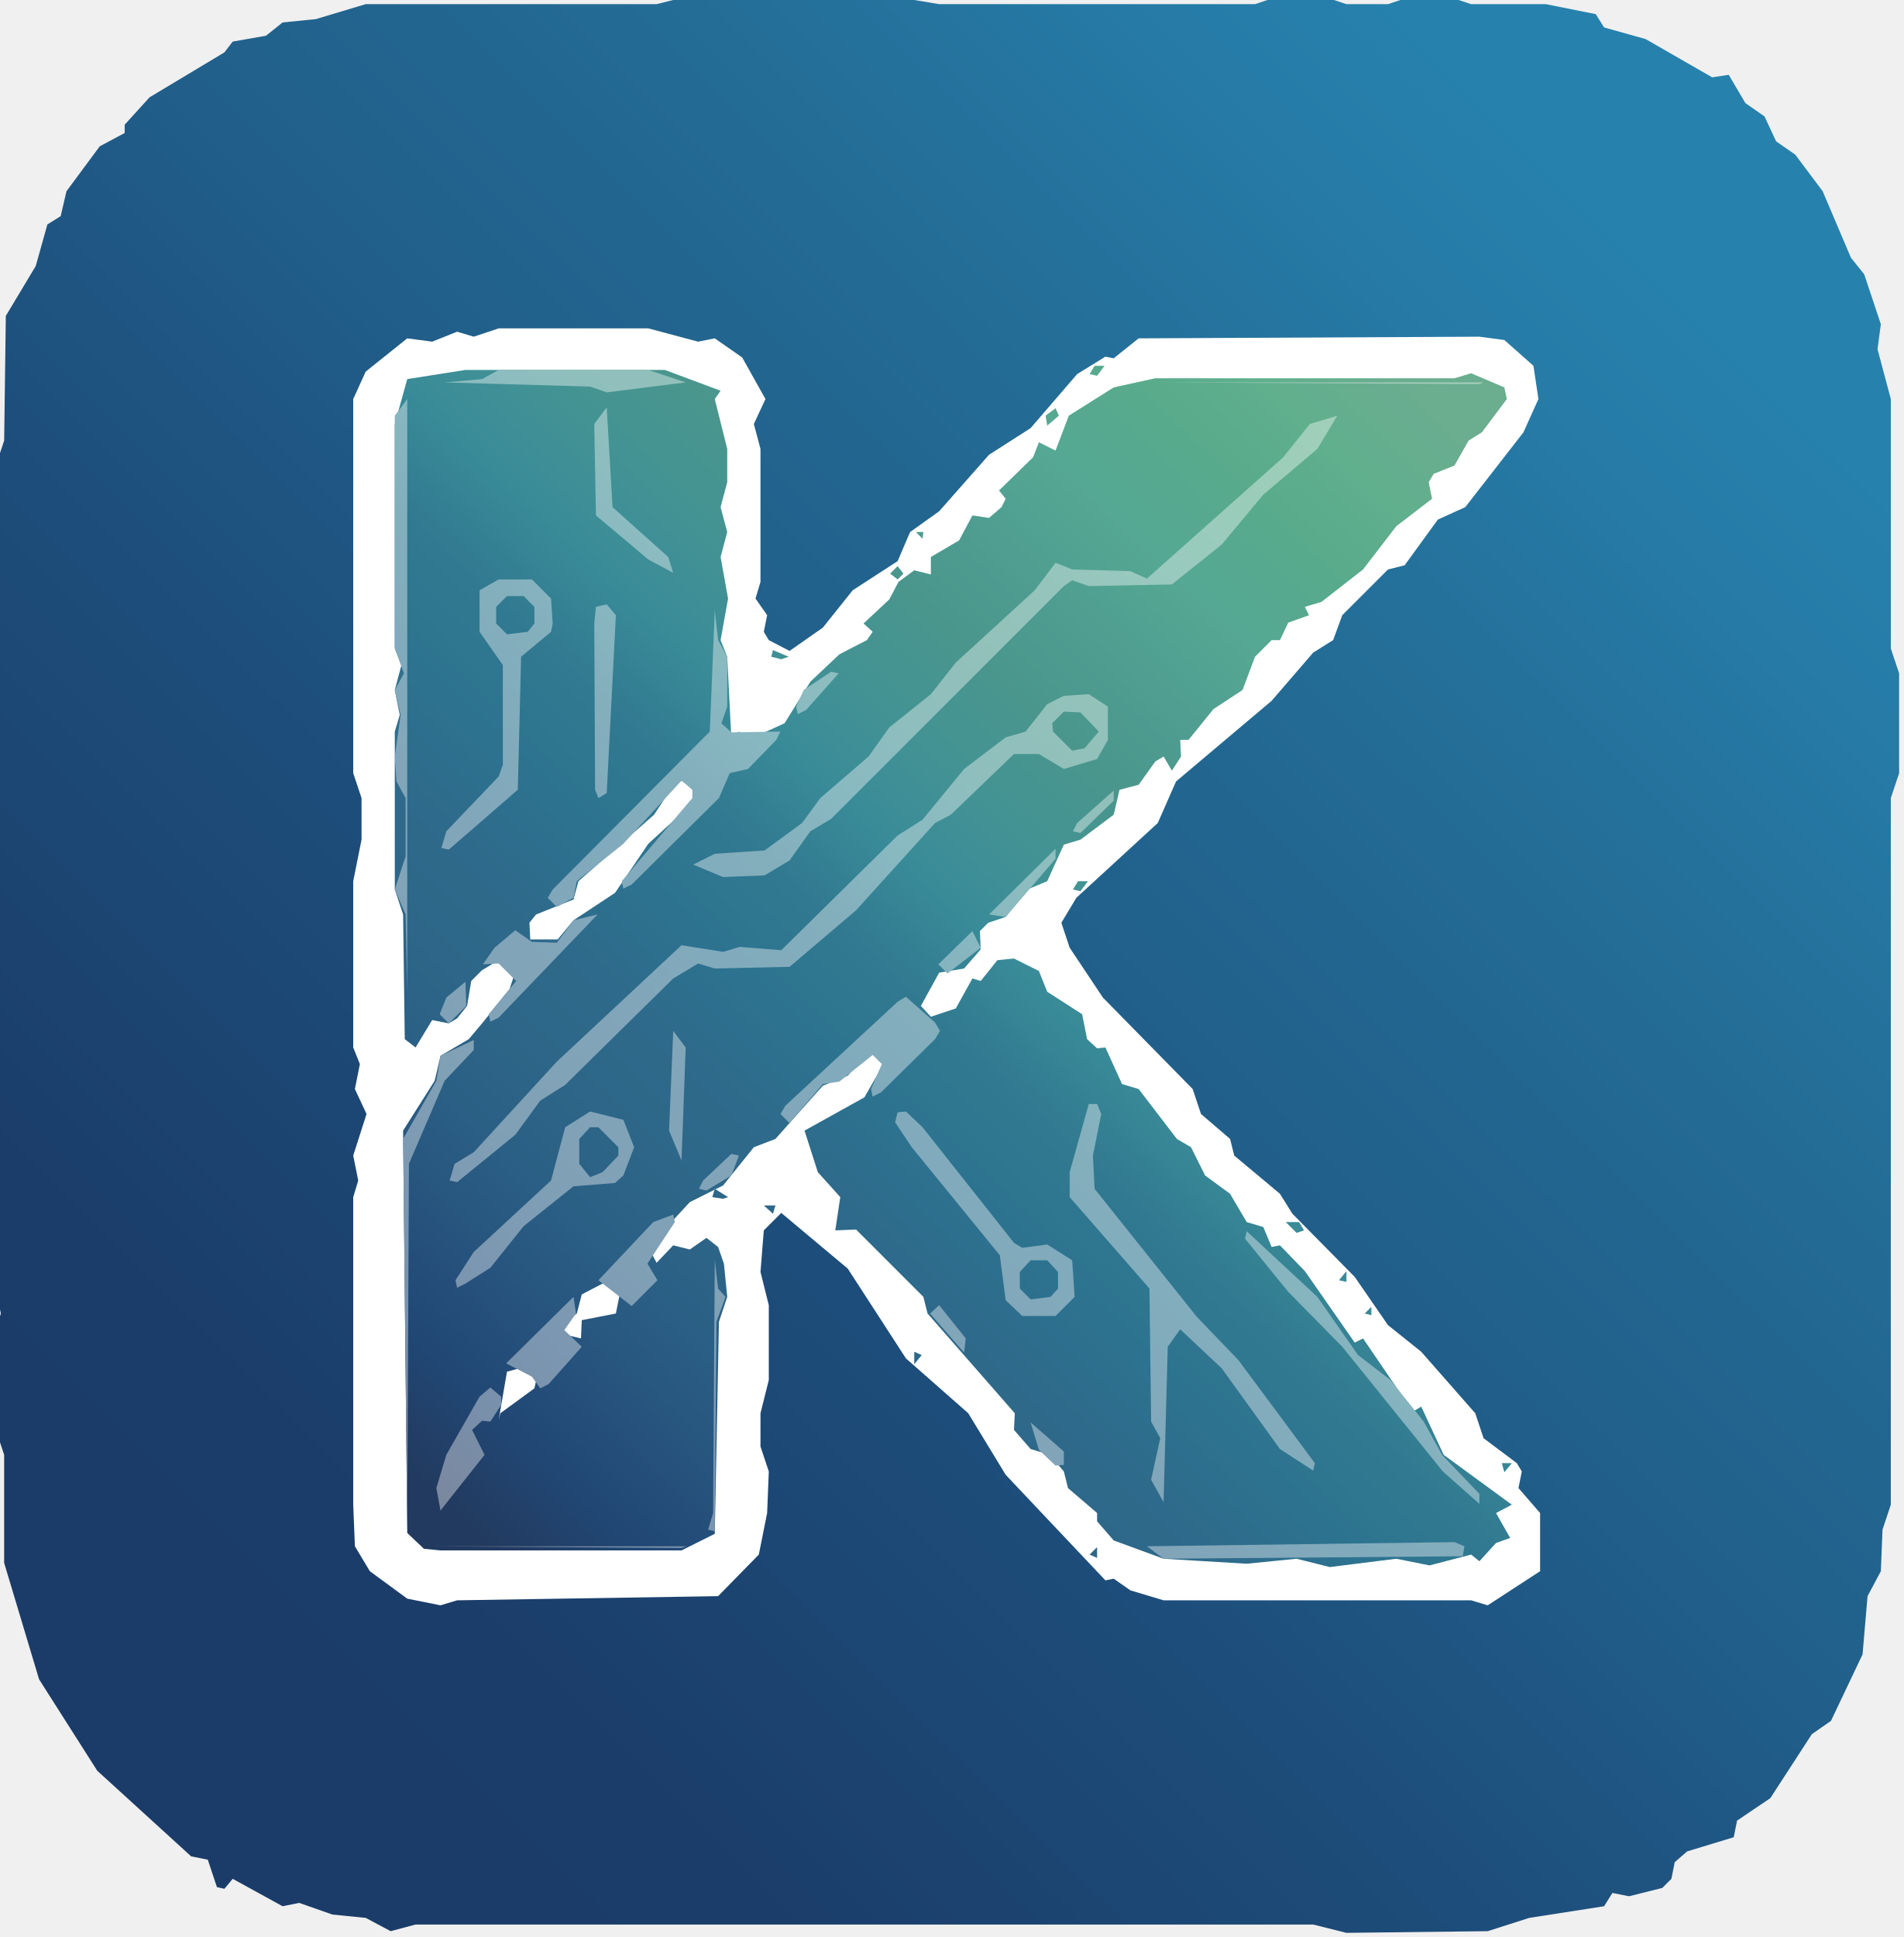
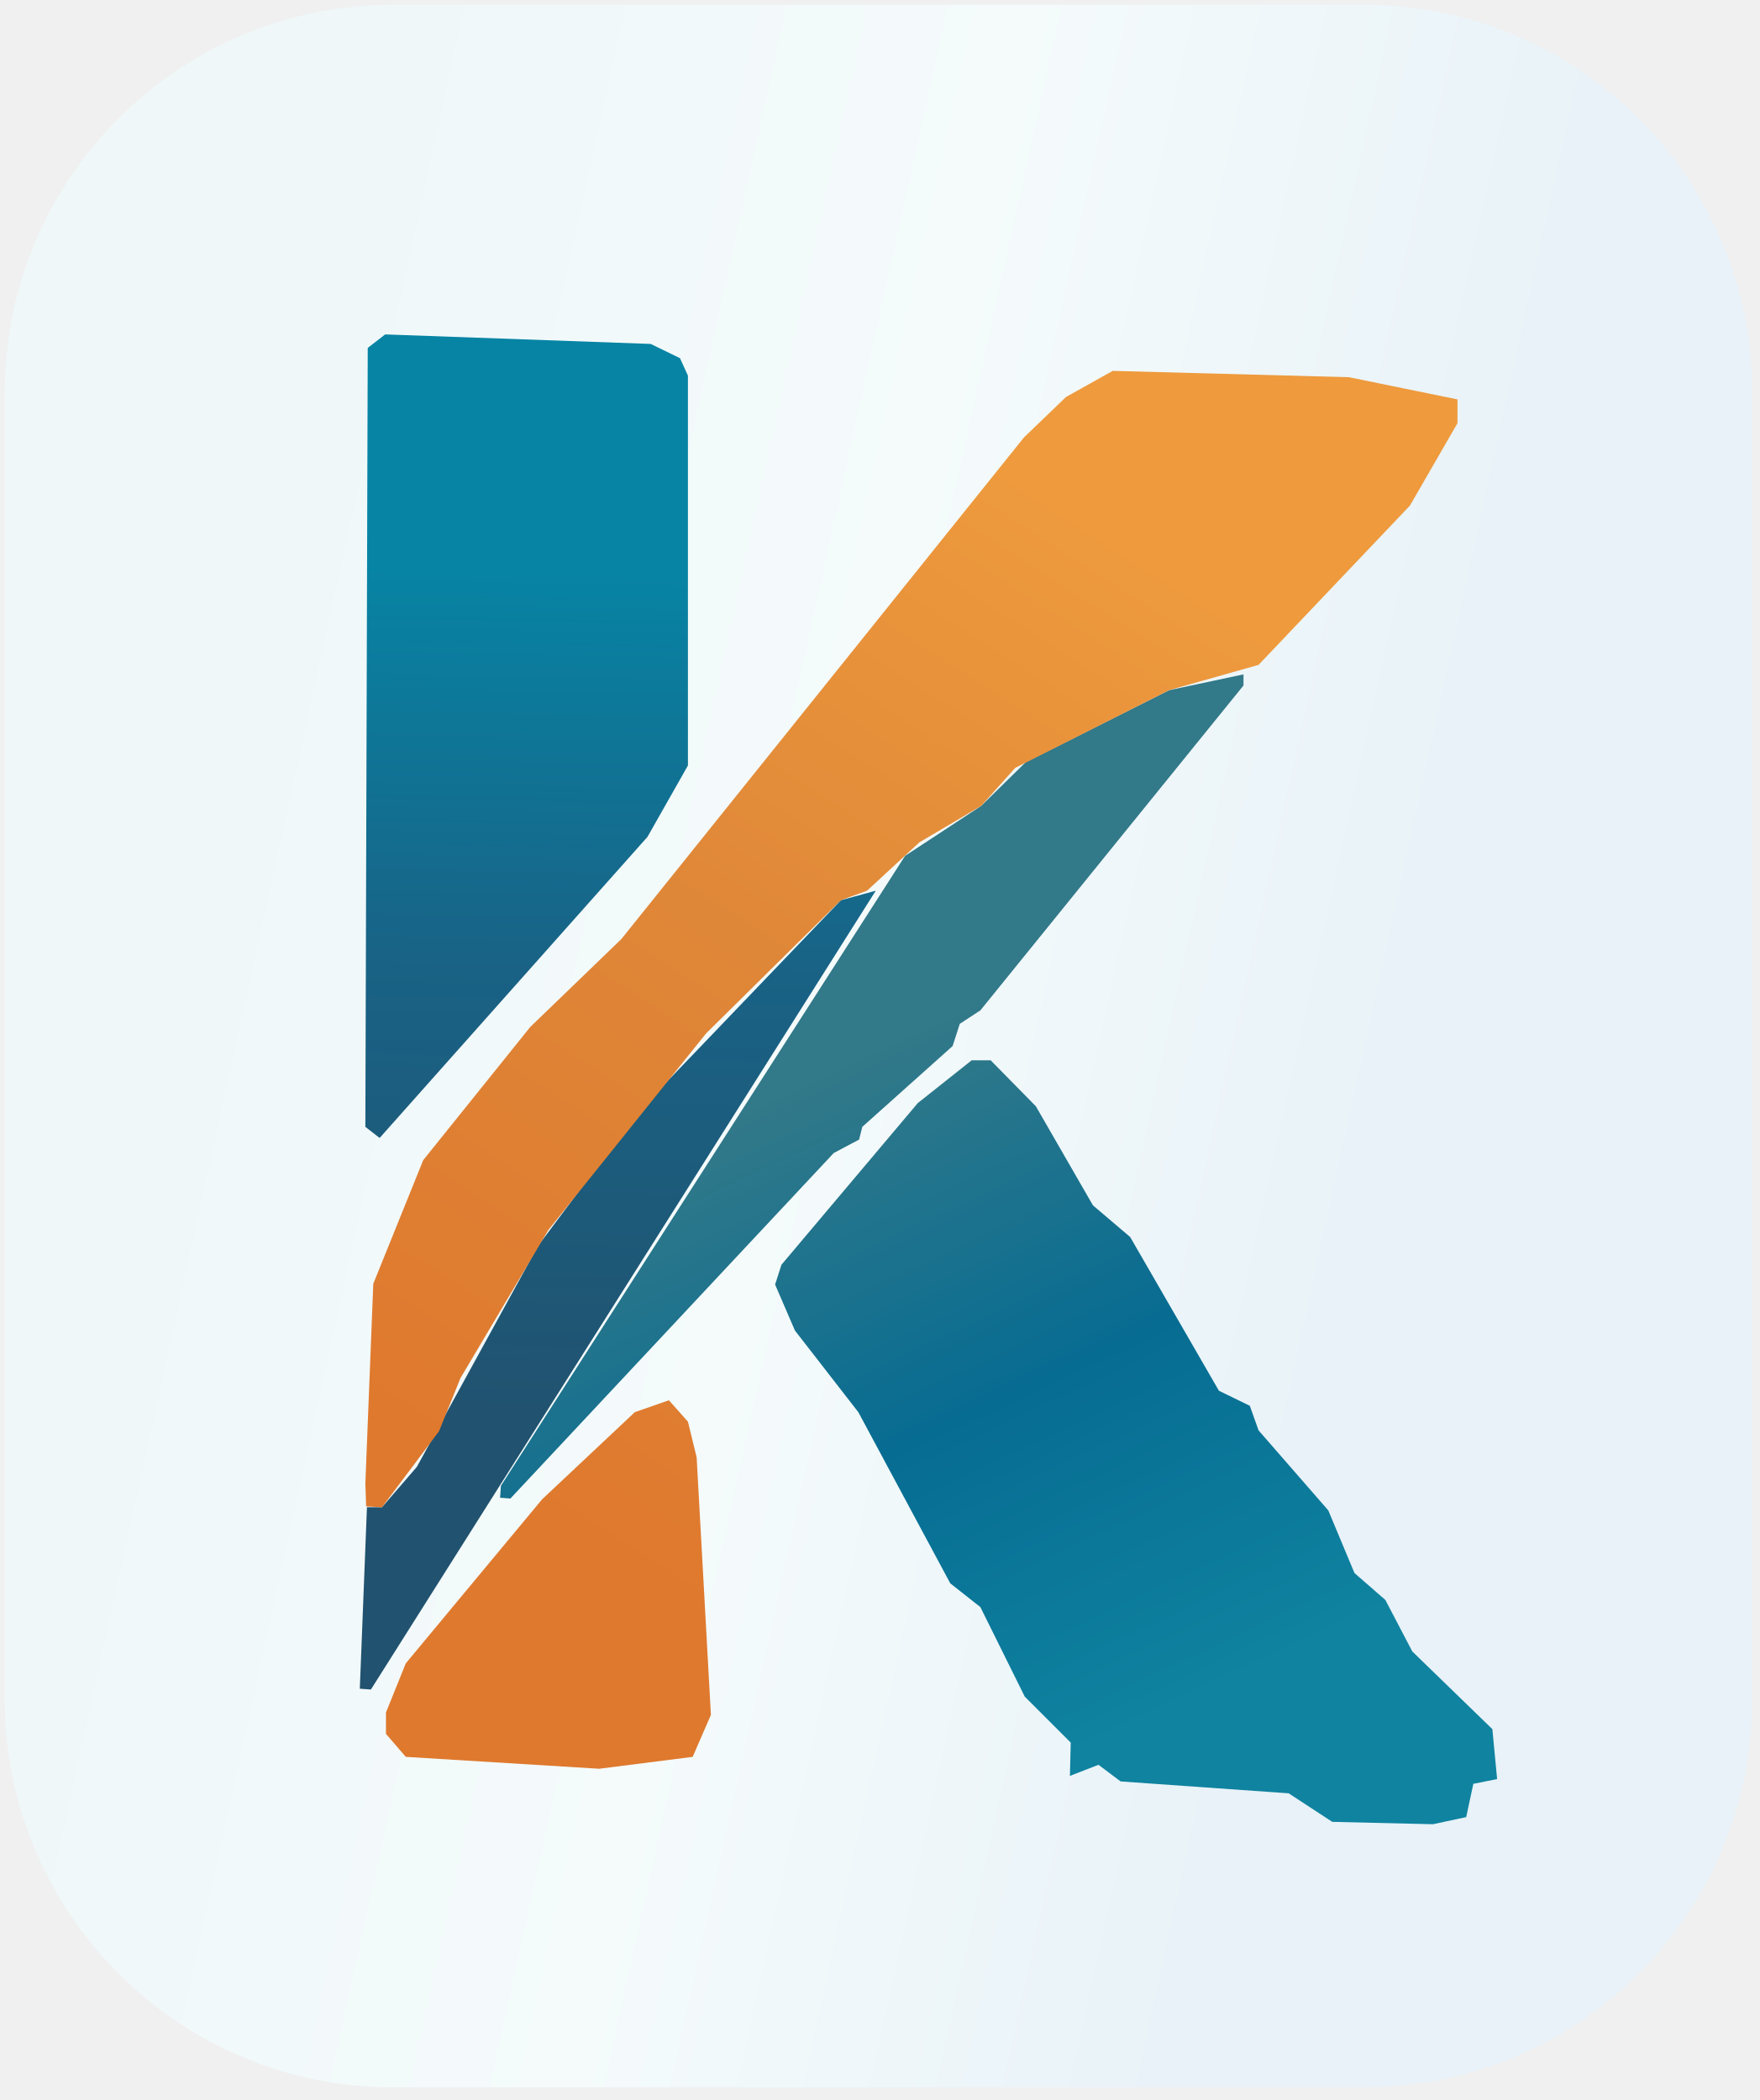
- <svg xmlns="http://www.w3.org/2000/svg" viewBox="0 0 229 233">
+ <svg xmlns="http://www.w3.org/2000/svg" viewBox="0 0 222 265">
  <defs>
-     <linearGradient id="gFond" gradientUnits="userSpaceOnUse" x1="-98.1" y1="98.6" x2="95.4" y2="-95.9">
-       <stop offset="0.05" stop-color="#1B3C69" />
-       <stop offset="0.15" stop-color="#1B3D6A" />
-       <stop offset="0.25" stop-color="#1C4572" />
-       <stop offset="0.35" stop-color="#1D4C79" />
-       <stop offset="0.45" stop-color="#1F5582" />
-       <stop offset="0.55" stop-color="#21608B" />
-       <stop offset="0.65" stop-color="#226791" />
-       <stop offset="0.75" stop-color="#24709A" />
-       <stop offset="0.85" stop-color="#267AA6" />
-       <stop offset="0.95" stop-color="#2682AD" />
+     <linearGradient id="gpastille" x1="4.4" y1="48.3" x2="225.3" y2="96.9" gradientUnits="userSpaceOnUse">
+       <stop offset="0.145" stop-color="#EFF7F9" />
+       <stop offset="0.496" stop-color="#F5FBFB" />
+       <stop offset="0.822" stop-color="#E8F2F8" />
    </linearGradient>
-     <linearGradient id="gK" gradientUnits="userSpaceOnUse" x1="-69.0" y1="72.8" x2="60.9" y2="-64.3">
-       <stop offset="0.031" stop-color="#223A5F" />
-       <stop offset="0.094" stop-color="#214774" />
-       <stop offset="0.156" stop-color="#26537D" />
-       <stop offset="0.219" stop-color="#2B5F85" />
-       <stop offset="0.281" stop-color="#2D6688" />
-       <stop offset="0.344" stop-color="#2E6A8B" />
-       <stop offset="0.406" stop-color="#2D7390" />
-       <stop offset="0.469" stop-color="#317990" />
-       <stop offset="0.531" stop-color="#398B98" />
-       <stop offset="0.594" stop-color="#439394" />
-       <stop offset="0.656" stop-color="#4A968D" />
-       <stop offset="0.719" stop-color="#4F9E91" />
-       <stop offset="0.781" stop-color="#55A893" />
-       <stop offset="0.844" stop-color="#57AA8C" />
-       <stop offset="0.906" stop-color="#60AF8D" />
-       <stop offset="0.969" stop-color="#6AAD8F" />
+     <linearGradient id="ghampe" x1="103.2" y1="108.0" x2="164.6" y2="238.8" gradientUnits="userSpaceOnUse">
+       <stop offset="0.174" stop-color="#327989" />
+       <stop offset="0.498" stop-color="#076C92" />
+       <stop offset="0.805" stop-color="#0F83A0" />
    </linearGradient>
-     <linearGradient id="gPistes" gradientUnits="userSpaceOnUse" x1="-69.0" y1="72.8" x2="60.9" y2="-64.3">
-       <stop offset="0.031" stop-color="#7A889F" />
-       <stop offset="0.094" stop-color="#7990AB" />
-       <stop offset="0.156" stop-color="#7C97B1" />
-       <stop offset="0.219" stop-color="#7F9FB5" />
-       <stop offset="0.281" stop-color="#81A3B7" />
-       <stop offset="0.344" stop-color="#81A5B9" />
-       <stop offset="0.406" stop-color="#81ABBC" />
-       <stop offset="0.469" stop-color="#83AEBC" />
-       <stop offset="0.531" stop-color="#88B9C1" />
-       <stop offset="0.594" stop-color="#8EBEBE" />
-       <stop offset="0.656" stop-color="#92C0BA" />
-       <stop offset="0.719" stop-color="#95C4BD" />
-       <stop offset="0.781" stop-color="#99CABE" />
-       <stop offset="0.844" stop-color="#9ACCBA" />
-       <stop offset="0.906" stop-color="#9FCFBA" />
-       <stop offset="0.969" stop-color="#A5CDBC" />
+     <linearGradient id="gjambe" x1="67.7" y1="42.6" x2="64.1" y2="213.5" gradientUnits="userSpaceOnUse">
+       <stop offset="0.168" stop-color="#0784A4" />
+       <stop offset="0.467" stop-color="#196285" />
+       <stop offset="0.808" stop-color="#21526F" />
+     </linearGradient>
+     <linearGradient id="gorange" x1="160.6" y1="35.6" x2="44.4" y2="217.2" gradientUnits="userSpaceOnUse">
+       <stop offset="0.174" stop-color="#EE9A3D" />
+       <stop offset="0.490" stop-color="#DF8738" />
+       <stop offset="0.838" stop-color="#DF792E" />
    </linearGradient>
  </defs>
-   <path d="M179.0 232.3L162.0 232.5L158.0 231.5L50.0 231.5L47.0 232.3L44.0 230.7L40.0 230.3L36.0 228.9L34.0 229.3L28.0 226.0L27.0 227.2L26.1 227.0L25.0 223.7L23.0 223.3L11.7 213.0L4.7 202.0L0.5 188.0L0.5 175.0L-0.5 172.0L-0.5 160.0L0.1 158.0L-0.5 155.0L-0.5 56.0L0.5 53.0L0.7 38.0L4.3 32.0L5.7 27.0L7.3 26.0L8.0 23.0L12.0 17.6L15.0 16.0L15.0 15.0L18.0 11.7L27.0 6.3L28.0 5.0L32.0 4.3L34.0 2.7L38.0 2.3L44.0 0.5L79.0 0.5L83.0 -0.5L107.0 -0.5L113.0 0.5L151.0 0.5L154.0 -0.5L159.0 -0.5L162.0 0.5L167.0 0.5L170.0 -0.5L174.0 -0.5L177.0 0.5L186.0 0.5L192.0 1.7L193.0 3.3L198.0 4.7L206.0 9.3L208.0 9.0L210.0 12.4L212.3 14.0L213.7 17.0L216.0 18.6L219.3 23.0L222.7 31.0L224.3 33.0L226.3 39.0L225.9 42.0L227.5 48.0L227.5 78.0L228.5 81.0L228.5 93.0L227.5 96.0L227.5 181.0L226.5 184.0L226.3 189.0L224.7 192.0L224.1 199.0L220.3 207.0L218.0 208.6L213.0 216.3L209.0 219.0L208.6 221.0L203.0 222.7L201.5 224.0L201.1 226.0L200.0 227.1L196.0 228.1L194.0 227.7L193.0 229.3L184.0 230.7L179.0 232.3Z" fill="url(#gFond)" fill-rule="evenodd" />
-   <path d="M179.0 193.1L177.0 192.5L140.0 192.5L136.0 191.3L134.0 189.9L133.0 190.1L121.0 177.4L116.5 170.0L109.0 163.4L102.0 152.6L94.0 145.9L91.9 148.0L91.5 153.0L92.5 157.0L92.5 166.0L91.5 170.0L91.5 174.0L92.5 177.0L92.3 182.0L91.3 187.0L86.4 192.0L55.0 192.5L53.0 193.1L49.0 192.3L44.5 189.0L42.7 186.0L42.5 181.0L42.5 144.0L43.1 142.0L42.5 139.0L44.1 134.0L42.7 131.0L43.3 128.0L42.5 126.0L42.5 106.0L43.5 101.0L43.5 96.0L42.5 93.0L42.5 48.0L44.0 44.7L49.0 40.7L52.0 41.1L55.0 39.9L57.0 40.5L60.0 39.5L78.0 39.5L84.0 41.1L86.0 40.7L89.3 43.0L92.1 48.0L90.7 51.0L91.5 54.0L91.5 70.0L90.9 72.0L92.3 74.0L91.9 76.0L92.5 77.0L95.0 78.3L99.0 75.5L102.6 71.0L108.0 67.5L109.5 64.0L113.0 61.5L119.0 54.7L124.0 51.5L129.6 45.0L133.0 42.9L134.0 43.1L137.0 40.7L178.0 40.5L181.0 40.9L184.5 44.0L185.1 48.0L183.3 52.0L176.3 61.0L173.0 62.5L169.0 68.0L167.0 68.5L161.5 74.0L160.4 77.0L158.0 78.5L153.0 84.3L141.5 94.0L139.3 99.0L129.5 108.0L127.7 111.0L128.7 114.0L132.7 120.0L143.5 131.0L144.5 134.0L148.0 137.0L148.5 139.0L154.0 143.6L155.5 146.0L163.0 153.6L167.0 159.4L171.0 162.6L177.5 170.0L178.5 173.0L182.5 176.0L183.1 177.0L182.7 179.0L185.3 182.0L185.3 189.0L179.0 193.1Z" fill="#FFFFFF" fill-rule="evenodd" />
-   <path d="M132.0 45.2L131.1 45.0L131.7 44.0L132.9 44.0L132.0 45.2ZM172.0 188.3L168.0 187.5L160.0 188.5L156.0 187.5L150.0 188.1L140.0 187.5L134.0 185.3L132.0 183.0L132.0 182.0L128.5 179.0L128.0 177.0L126.3 175.0L124.0 174.3L122.0 172.0L122.1 170.0L111.6 158.0L111.1 156.0L103.0 147.9L100.5 148.0L101.1 144.0L98.4 141.0L96.8 136.0L104.0 132.0L106.3 128.0L106.3 127.0L105.0 126.0L102.0 129.4L99.0 130.6L93.3 137.0L90.7 138.0L87.0 142.6L83.0 144.6L78.0 150.0L79.0 151.9L81.0 149.8L83.0 150.3L85.0 148.9L86.4 150.0L87.1 152.0L87.5 156.0L86.5 159.0L86.0 184.5L82.0 186.5L53.0 186.5L51.0 186.3L49.0 184.4L48.5 136.0L52.3 130.0L53.0 127.0L56.4 125.0L58.0 123.1L61.3 119.0L62.3 116.0L62.0 114.3L58.0 116.7L56.7 118.0L56.2 121.0L55.0 122.5L54.0 123.1L52.0 122.7L50.0 126.0L48.7 125.0L48.5 110.0L47.5 107.0L47.5 88.0L48.1 86.0L47.5 83.0L48.3 80.0L47.5 78.0L47.5 51.0L49.0 45.6L56.0 44.5L80.0 44.5L86.7 47.0L86.0 48.0L87.5 54.0L87.5 58.0L86.7 61.0L87.5 64.0L86.7 67.0L87.6 72.0L86.7 77.0L87.5 79.0L88.0 89.0L88.9 88.0L90.0 89.0L94.4 87.0L97.5 82.0L101.0 78.7L104.3 77.0L105.0 76.0L103.9 75.0L107.0 72.1L108.1 70.0L110.0 68.6L112.0 69.1L112.0 67.0L115.4 65.0L117.0 62.0L119.0 62.3L120.5 61.0L121.0 60.0L120.2 59.0L124.3 55.0L125.0 53.2L127.0 54.2L128.6 50.0L134.0 46.6L139.0 45.5L175.0 45.5L177.0 44.9L181.0 46.6L181.3 48.0L178.3 52.0L176.7 53.0L175.0 56.0L172.5 57.0L171.9 58.0L172.3 60.0L168.0 63.3L164.0 68.5L159.0 72.4L157.0 73.0L157.5 74.0L155.0 74.9L154.0 77.0L153.0 77.0L151.0 79.0L149.5 83.0L146.0 85.3L143.0 89.0L142.0 89.0L142.1 91.0L141.0 92.7L140.0 91.0L139.0 91.6L137.0 94.4L134.7 95.0L134.0 98.0L130.0 101.0L128.0 101.6L126.0 106.0L123.6 107.0L121.0 110.3L118.9 111.0L117.9 112.0L118.0 114.2L116.0 116.5L113.0 117.0L110.8 121.0L112.0 122.3L115.0 121.3L117.0 117.7L118.0 118.0L120.0 115.5L122.0 115.3L125.0 116.8L126.0 119.3L130.2 122.0L130.8 125.0L132.0 126.1L133.0 126.0L135.0 130.4L137.0 131.0L141.6 137.0L143.3 138.0L145.0 141.4L148.0 143.6L150.0 147.0L152.0 147.6L153.0 150.0L154.0 149.8L157.0 152.9L163.0 161.5L164.0 161.0L170.0 169.8L171.0 169.2L173.7 175.0L181.9 181.0L180.0 182.0L181.7 185.0L180.0 185.6L178.0 187.8L177.0 187.0L172.0 188.3ZM126.0 51.2L125.8 50.0L127.0 49.1L127.4 50.0L126.0 51.2ZM111.0 64.8L110.2 64.0L111.1 64.0L111.0 64.8ZM108.0 69.7L107.1 69.0L108.0 68.1L108.7 69.0L108.0 69.7ZM94.0 79.3L92.8 79.0L93.0 78.2L94.9 79.0L94.0 79.3ZM67.1 113.0L69.0 110.7L74.0 107.4L78.0 101.5L84.0 96.0L83.0 94.5L82.0 93.9L81.0 94.5L78.7 98.0L69.6 106.0L69.0 108.2L64.5 110.0L63.7 111.0L63.8 113.0L67.1 113.0ZM130.0 107.2L129.1 107.0L129.7 106.0L130.9 106.0L130.0 107.2ZM110.2 126.0L110.0 124.9L108.0 126.0L107.4 125.0L108.2 124.0L106.8 124.0L108.0 126.0L110.2 126.0ZM87.0 144.2L85.7 144.0L86.0 143.0L87.6 144.0L87.0 144.2ZM93.0 146.0L91.9 145.0L93.3 145.0L93.0 146.0ZM156.0 148.3L154.7 147.0L156.3 147.0L156.9 148.0L156.0 148.3ZM69.9 161.0L70.0 158.8L74.1 158.0L74.7 155.0L76.1 154.0L75.2 153.0L70.0 155.7L69.4 158.0L65.6 161.0L67.0 160.3L69.9 161.0ZM162.0 154.2L161.1 154.0L162.0 152.9L162.0 154.2ZM165.0 158.2L164.2 158.0L165.0 157.2L165.0 158.2ZM110.0 164.1L110.0 162.6L110.9 163.0L110.0 164.1ZM60.2 170.0L64.3 167.0L65.0 163.9L61.0 165.0L60.0 170.8L60.2 170.0ZM181.0 177.1L180.7 176.0L181.9 176.0L181.0 177.1ZM132.0 187.4L131.1 187.0L132.0 186.1L132.0 187.4Z" fill="url(#gK)" fill-rule="evenodd" />
-   <path d="M73.0 47.2L71.0 46.5L53.5 46.0L58.0 45.6L60.0 44.5L73.0 44.5L78.0 44.5L82.5 46.0L73.0 47.2ZM178.0 46.2L139.5 46.0L178.5 46.0L178.0 46.2ZM49.0 119.5L48.8 110.0L47.5 107.0L48.8 103.0L48.8 96.0L47.7 94.0L47.5 91.0L48.2 86.0L47.5 83.0L48.6 81.0L47.5 78.0L47.5 50.0L49.0 48.0L49.0 119.5ZM81.0 68.9L78.0 67.3L71.7 62.0L71.5 51.0L73.0 49.0L73.7 61.0L80.4 67.0L81.0 68.9ZM92.0 105.3L87.0 105.5L83.4 104.0L86.0 102.7L92.0 102.3L96.5 99.0L98.7 96.0L104.5 91.0L107.0 87.5L112.0 83.5L115.0 79.7L124.5 71.0L127.0 67.7L129.0 68.5L136.0 68.7L138.0 69.6L154.4 55.0L157.6 51.0L160.9 50.0L158.5 54.0L152.0 59.5L147.0 65.5L141.0 70.3L131.0 70.5L129.0 69.8L128.0 70.5L100.0 98.5L97.5 100.0L95.0 103.5L92.0 105.3ZM54.0 102.2L53.1 102.0L53.7 100.0L60.0 93.4L60.5 92.0L60.5 80.0L57.7 76.0L57.7 71.0L60.0 69.7L64.0 69.7L66.3 72.0L66.5 75.0L66.3 76.0L62.7 79.0L62.3 95.0L54.0 102.2ZM63.5 76.0L64.3 75.0L64.3 73.0L63.0 71.7L61.0 71.7L59.7 73.0L59.7 75.0L61.0 76.3L63.5 76.0ZM73.0 95.4L72.0 96.0L71.6 95.0L71.5 75.0L71.7 73.0L73.0 72.7L74.1 74.0L73.0 95.4ZM67.0 109.1L65.9 108.0L66.5 107.0L85.4 88.0L86.0 73.4L86.4 77.0L87.5 79.0L87.5 85.0L86.8 87.0L88.0 88.1L93.9 88.0L93.4 89.0L90.0 92.5L87.8 93.0L86.5 96.0L76.0 106.4L75.0 106.9L74.8 106.0L83.3 96.0L83.3 95.0L82.0 93.9L75.0 101.5L69.4 106.0L69.0 108.0L67.0 109.1ZM97.0 85.4L96.0 85.9L95.8 85.0L96.7 83.0L100.0 80.8L100.9 81.0L97.0 85.4ZM55.0 142.2L54.1 142.0L54.7 140.0L57.0 138.6L67.0 127.7L82.0 113.7L87.0 114.5L89.0 113.9L94.0 114.3L108.0 100.5L111.0 98.6L116.0 92.5L121.0 88.7L123.4 88.0L126.0 84.7L128.0 83.7L131.0 83.5L133.3 85.0L133.3 89.0L132.0 91.3L128.0 92.5L125.0 90.7L122.0 90.7L114.4 98.0L112.5 99.0L103.0 109.5L95.0 116.3L86.0 116.5L84.0 115.9L81.0 117.7L68.0 130.5L65.0 132.4L62.0 136.5L55.0 142.2ZM130.5 90.0L132.2 88.0L130.0 85.7L128.0 85.6L126.6 87.0L126.7 88.0L129.0 90.3L130.5 90.0ZM130.0 100.2L129.1 100.0L129.6 99.0L134.0 95.1L134.0 96.3L130.0 100.2ZM121.0 110.3L119.0 110.0L127.0 102.1L127.0 103.3L121.0 110.3ZM60.0 122.4L59.0 122.9L58.8 122.0L62.1 118.0L60.0 115.9L58.1 116.0L59.5 114.0L62.0 111.9L64.0 113.3L67.0 113.4L69.0 110.7L71.9 110.0L60.0 122.4ZM114.0 117.1L112.9 116.0L117.0 112.0L118.0 114.0L114.0 117.1ZM54.0 123.1L52.9 122.0L53.7 120.0L56.0 118.1L56.1 121.0L54.0 123.1ZM95.0 135.1L93.9 134.0L94.5 133.0L108.0 120.5L109.0 119.9L112.5 123.0L113.1 124.0L112.5 125.0L106.0 131.4L105.0 131.9L104.8 131.0L106.1 128.0L105.0 126.9L101.0 130.1L99.0 130.4L95.0 135.1ZM82.0 139.6L80.5 136.0L81.0 124.0L82.5 126.0L82.0 139.6ZM49.0 183.6L48.5 137.0L52.5 130.0L53.0 127.0L57.0 125.1L57.0 126.3L53.5 130.0L49.2 140.0L49.0 183.6ZM140.0 180.7L138.5 178.0L139.6 173.0L138.5 171.0L138.3 155.0L128.7 144.0L128.7 141.0L131.0 132.8L132.0 132.8L132.5 134.0L131.5 139.0L131.7 143.0L144.0 158.4L149.0 163.6L158.2 176.0L158.0 176.9L154.0 174.3L147.0 164.6L142.0 159.9L140.5 162.0L140.0 180.7ZM56.0 154.4L55.0 154.9L54.8 154.0L57.0 150.6L66.3 142.0L68.0 135.6L71.0 133.7L75.0 134.7L76.3 138.0L75.0 141.4L74.0 142.3L69.0 142.7L63.0 147.5L59.0 152.5L56.0 154.4ZM127.0 158.3L123.0 158.3L121.0 156.4L120.3 151.0L109.7 138.0L107.7 135.0L108.0 133.8L109.0 133.7L111.0 135.6L122.0 149.5L123.0 150.1L126.0 149.7L129.0 151.6L129.3 156.0L127.0 158.3ZM72.5 141.0L74.4 139.0L74.4 138.0L72.0 135.6L71.0 135.6L69.7 137.0L69.7 140.0L71.0 141.6L72.5 141.0ZM85.0 143.2L84.1 143.0L84.6 142.0L88.0 138.8L88.9 139.0L88.0 141.4L85.0 143.2ZM76.0 157.1L72.0 154.0L78.6 147.0L81.0 146.1L81.2 147.0L77.9 152.0L79.1 154.0L76.0 157.1ZM178.0 180.9L173.6 177.0L161.5 162.0L155.0 155.4L149.8 149.0L150.0 148.1L158.5 156.0L163.4 163.0L167.3 166.0L171.3 171.0L173.5 175.0L178.0 179.7L178.0 180.9ZM86.0 184.2L85.2 184.0L85.8 182.0L86.0 151.5L86.4 155.0L87.3 156.0L86.2 159.0L86.0 184.2ZM126.4 156.0L127.3 155.0L127.3 153.0L126.0 151.6L124.0 151.6L122.7 153.0L122.7 155.0L124.0 156.3L126.4 156.0ZM66.0 166.5L65.0 167.0L64.0 165.6L60.9 164.0L69.0 156.0L69.3 158.0L67.9 160.0L70.0 162.0L66.0 166.5ZM116.0 162.7L111.9 158.0L113.0 157.0L116.2 161.0L116.0 162.7ZM53.0 181.7L52.5 179.0L53.7 175.0L57.7 168.0L59.0 166.9L60.3 168.0L60.3 169.0L59.0 171.0L58.0 170.9L56.8 172.0L58.3 175.0L53.0 181.7ZM128.0 176.2L127.0 176.3L125.0 174.4L124.0 171.1L128.0 174.6L128.0 176.2ZM82.0 186.2L51.4 186.0L82.6 186.0L82.0 186.2ZM176.0 187.2L140.0 187.5L138.0 186.0L175.0 185.5L176.2 186.0L176.0 187.2Z" fill="url(#gPistes)" fill-rule="evenodd" />
+   <rect x="0.6" y="0.6" width="220.5" height="262.8" rx="49.0" ry="49.0" fill="url(#gpastille)" />
+   <path d="M64.4 189.1 L63.1 189.0 L63.2 187.5 L114.2 108.0 L123.8 101.7 L129.4 96.2 L147.5 87.1 L156.9 85.1 L156.9 86.5 L123.7 127.5 L121.1 129.2 L120.2 132.0 L108.8 142.2 L108.4 143.8 L105.2 145.5 L64.4 189.1 Z" fill="url(#ghampe)" />
+   <path d="M180.8 230.2 L168.1 229.9 L162.6 226.3 L141.4 224.8 L138.6 222.7 L135.0 224.1 L135.1 219.9 L129.3 214.1 L123.7 202.8 L119.9 199.8 L108.3 178.2 L100.3 167.9 L97.8 162.1 L98.6 159.6 L115.8 139.2 L122.6 133.8 L125.0 133.8 L130.7 139.6 L137.9 152.1 L142.6 156.1 L153.8 175.5 L157.7 177.4 L158.8 180.5 L167.6 190.6 L170.9 198.5 L174.8 201.9 L178.2 208.4 L188.3 218.2 L188.9 224.5 L185.9 225.1 L185.0 229.3 L180.8 230.2 Z" fill="url(#ghampe)" />
+   <path d="M46.8 213.2 L45.4 213.1 L46.3 190.2 L48.2 190.2 L52.6 185.1 L67.9 157.2 L80.7 140.1 L106.1 113.6 L110.5 112.4 L46.8 213.2 Z" fill="url(#gjambe)" />
+   <path d="M47.9 143.6 L46.1 142.2 L46.4 43.9 L48.6 42.2 L82.1 43.4 L85.8 45.2 L86.8 47.4 L86.8 96.6 L81.7 105.6 L47.9 143.6 Z" fill="url(#gjambe)" />
+   <path d="M48.2 190.2 L46.2 190.1 L46.1 187.2 L47.1 162.0 L53.4 146.4 L66.9 129.6 L78.4 118.5 L129.2 55.2 L134.5 50.1 L140.4 46.8 L170.2 47.6 L183.9 50.4 L183.9 53.4 L177.9 63.8 L158.8 83.9 L147.5 87.1 L128.1 96.9 L123.8 101.7 L116.0 106.3 L109.4 112.4 L106.1 113.6 L89.1 130.4 L69.2 155.2 L58.1 173.9 L55.4 180.6 L48.2 190.2 Z" fill="url(#gorange)" />
+   <path d="M75.6 223.2 L51.2 221.7 L48.7 218.8 L48.7 216.1 L51.2 209.9 L68.4 189.2 L80.1 178.2 L84.4 176.7 L86.8 179.4 L87.9 183.9 L89.7 216.4 L87.4 221.7 L75.6 223.2 Z" fill="url(#gorange)" />
</svg>
